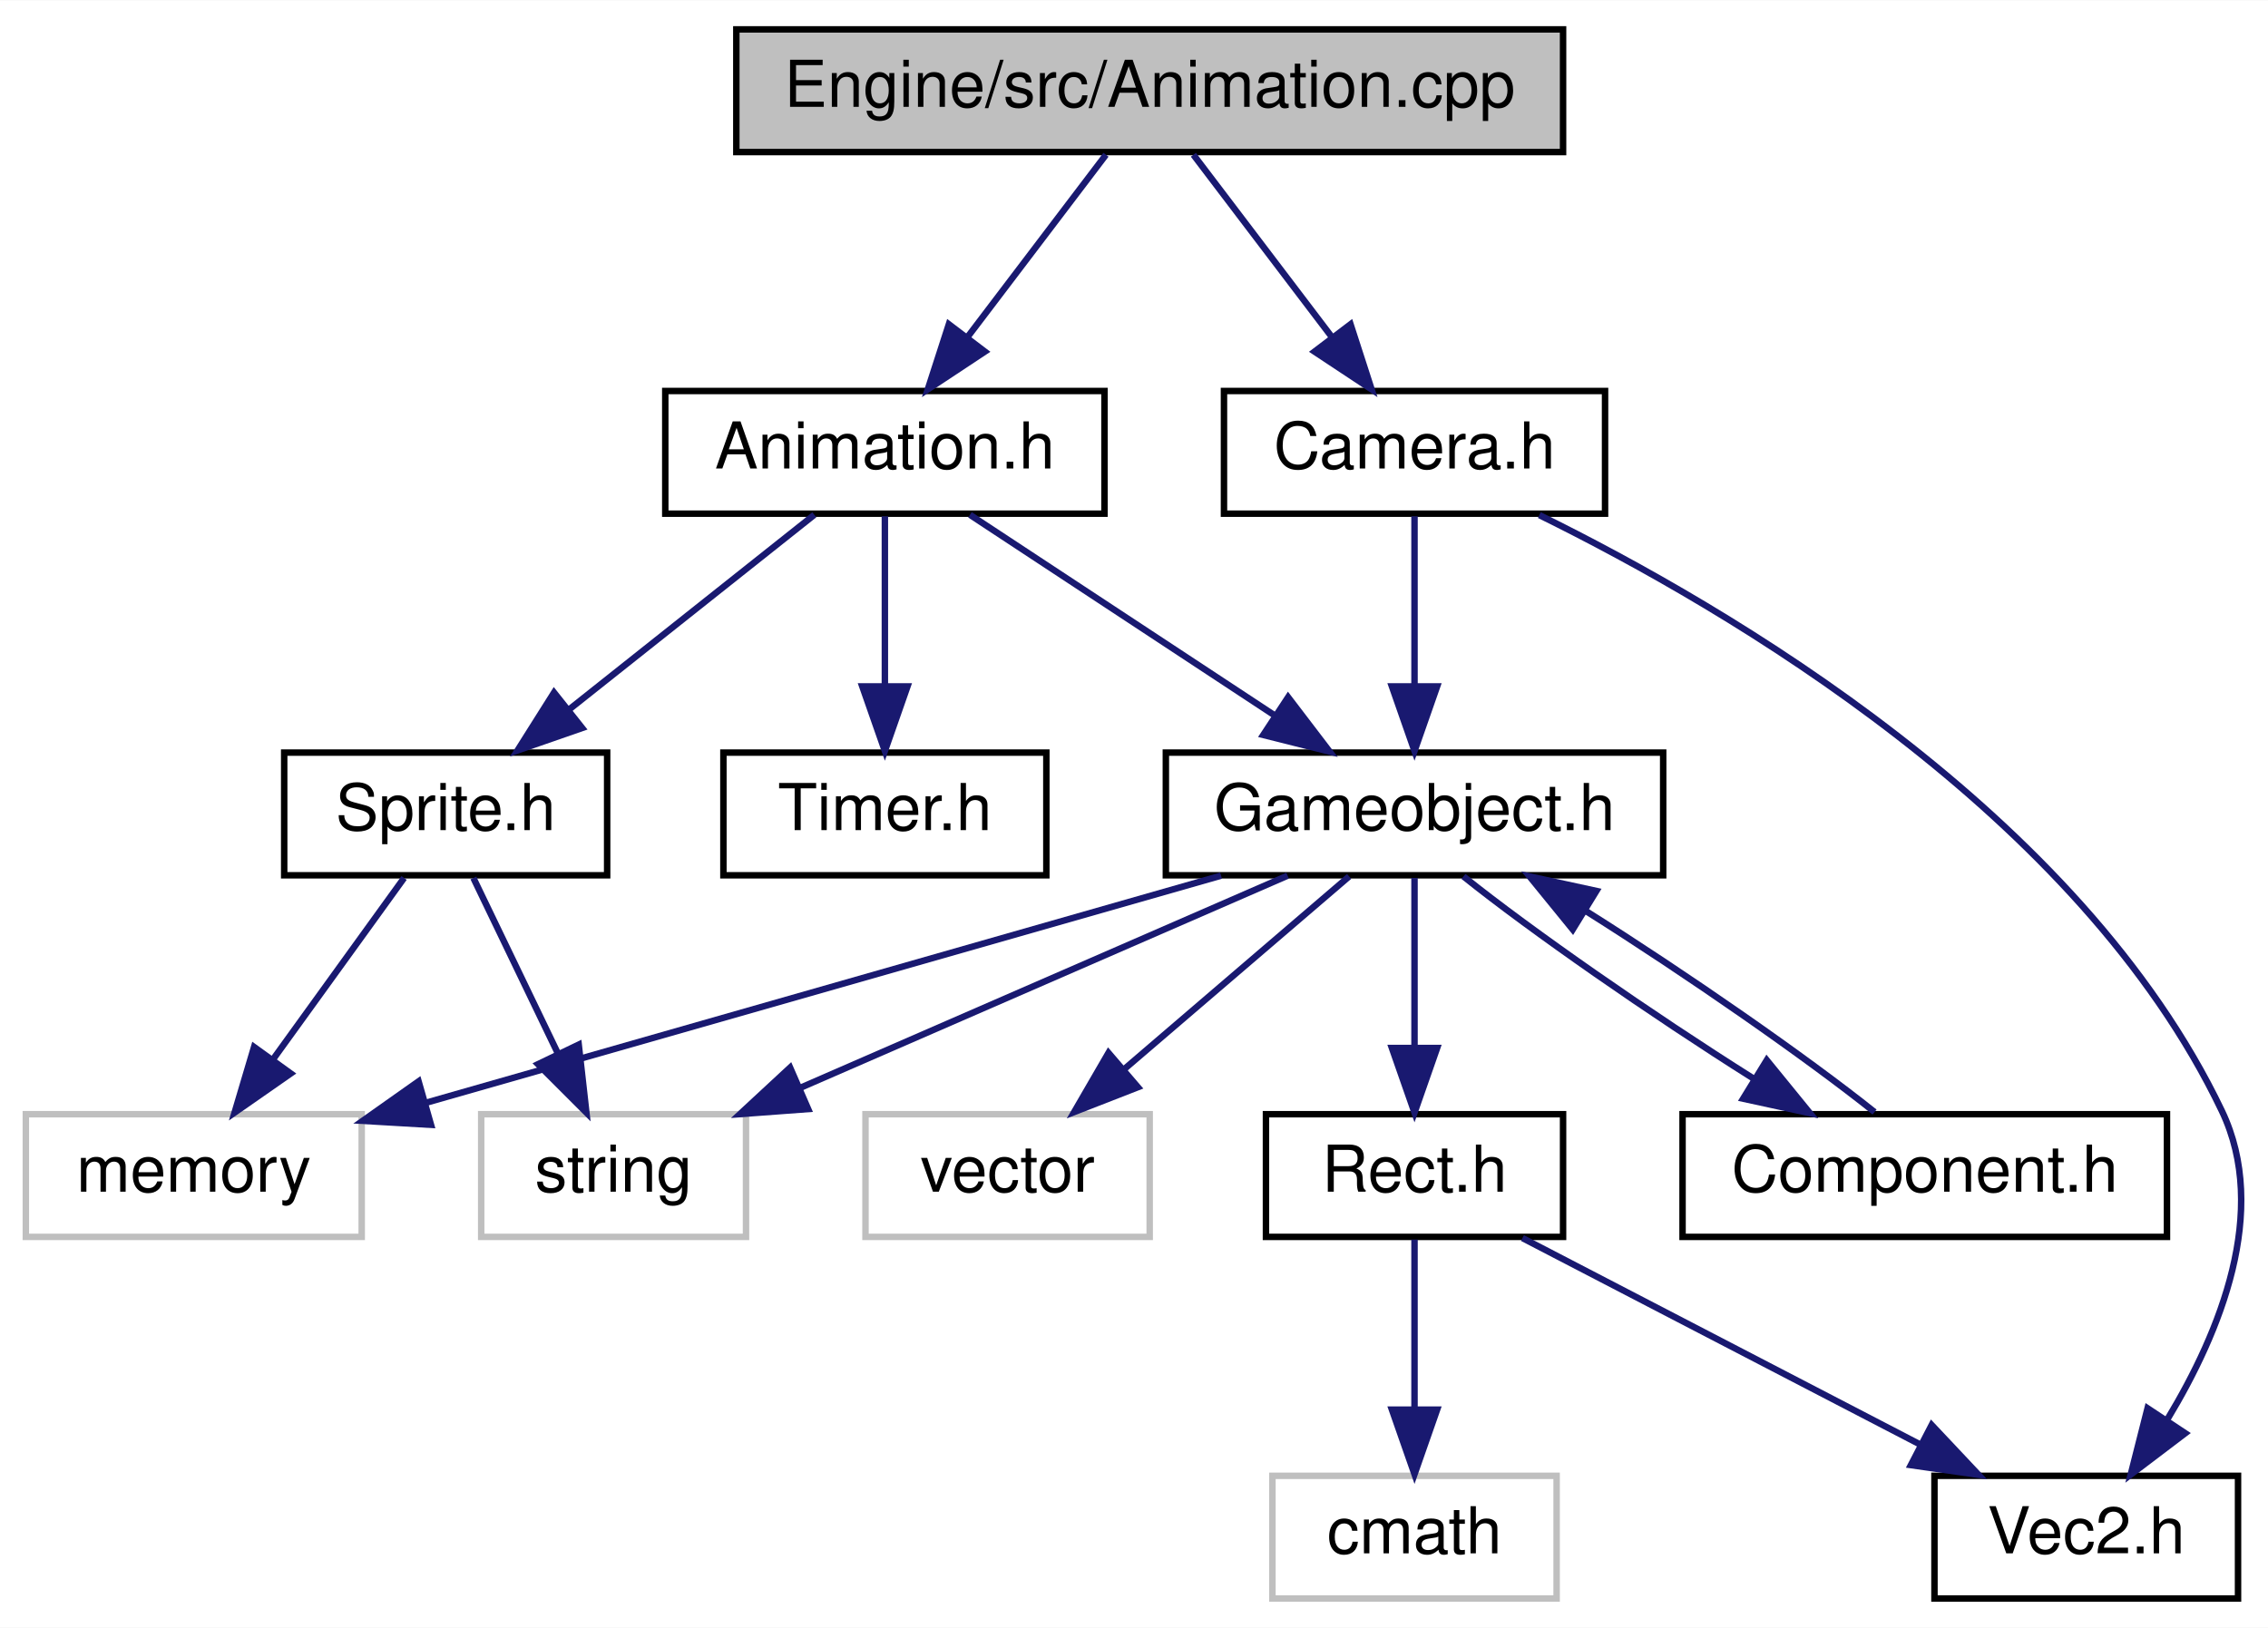
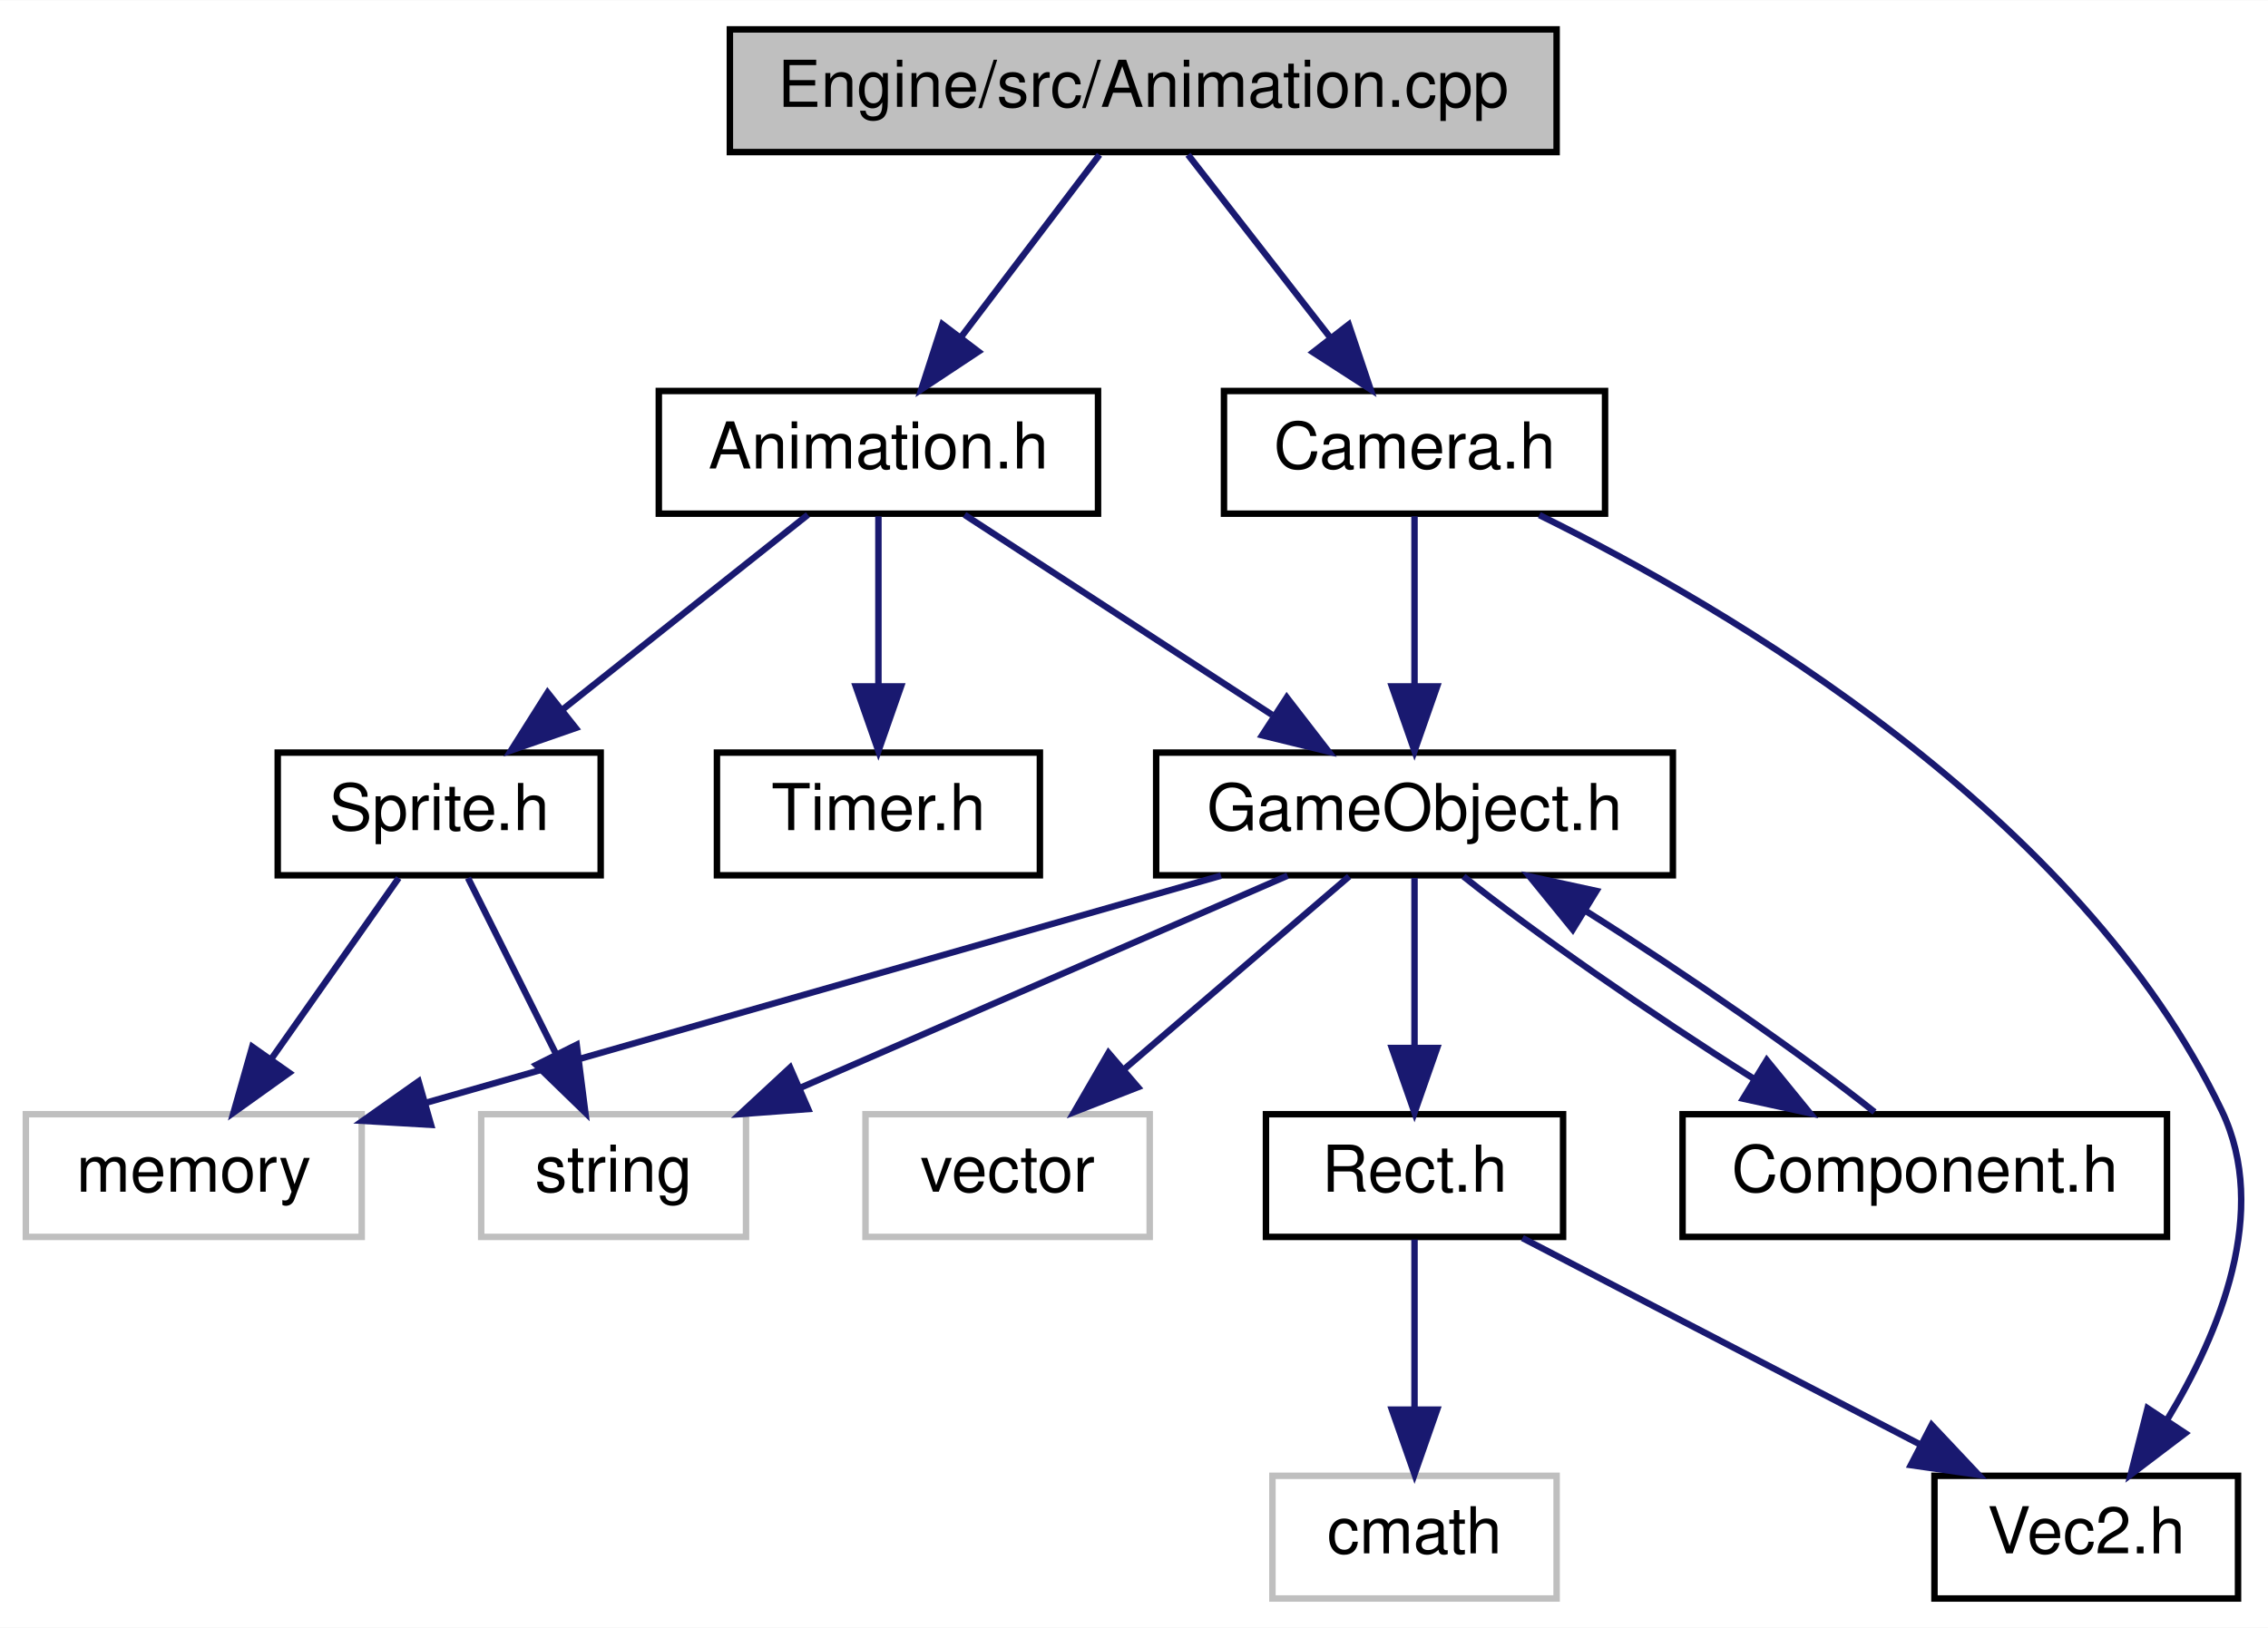
<svg xmlns="http://www.w3.org/2000/svg" xmlns:xlink="http://www.w3.org/1999/xlink" width="351pt" height="252pt" viewBox="0.00 0.00 351.14 252.00">
  <g id="graph0" class="graph" transform="scale(1 1) rotate(0) translate(4 248)">
    <polygon fill="white" stroke="none" points="-4,4 -4,-248 347.144,-248 347.144,4 -4,4" />
    <g id="node1" class="node">
-       <polygon fill="#bfbfbf" stroke="black" points="110,-224.5 110,-243.5 238,-243.5 238,-224.5 110,-224.5" />
-       <text text-anchor="middle" x="174" y="-231.5" font-family="Helvetica,sans-Serif" font-size="10.00">Engine/src/Animation.cpp</text>
+       <polygon fill="#bfbfbf" stroke="black" points="109,-224.5 109,-243.5 237,-243.5 237,-224.5 109,-224.5" />
+       <text text-anchor="middle" x="173" y="-231.5" font-family="Helvetica,sans-Serif" font-size="10.00">Engine/src/Animation.cpp</text>
    </g>
    <g id="node2" class="node">
      <g id="a_node2">
        <a xlink:href="Animation_8h.html" target="_top" xlink:title="Animation.h">
-           <polygon fill="white" stroke="black" points="99,-168.5 99,-187.5 167,-187.5 167,-168.5 99,-168.5" />
-           <text text-anchor="middle" x="133" y="-175.5" font-family="Helvetica,sans-Serif" font-size="10.00">Animation.h</text>
+           <polygon fill="white" stroke="black" points="98,-168.5 98,-187.5 166,-187.5 166,-168.5 98,-168.5" />
+           <text text-anchor="middle" x="132" y="-175.5" font-family="Helvetica,sans-Serif" font-size="10.00">Animation.h</text>
        </a>
      </g>
    </g>
    <g id="edge1" class="edge">
-       <path fill="none" stroke="midnightblue" d="M167.23,-224.083C161.438,-216.455 152.942,-205.264 145.862,-195.941" />
-       <polygon fill="midnightblue" stroke="midnightblue" points="148.479,-193.599 139.644,-187.751 142.904,-197.832 148.479,-193.599" />
+       <path fill="none" stroke="midnightblue" d="M166.23,-224.083C160.438,-216.455 151.942,-205.264 144.862,-195.941" />
+       <polygon fill="midnightblue" stroke="midnightblue" points="147.479,-193.599 138.644,-187.751 141.904,-197.832 147.479,-193.599" />
    </g>
    <g id="node13" class="node">
      <g id="a_node13">
        <a xlink:href="Camera_8h.html" target="_top" xlink:title="Camera.h">
          <polygon fill="white" stroke="black" points="185.5,-168.5 185.5,-187.5 244.5,-187.5 244.5,-168.5 185.5,-168.5" />
          <text text-anchor="middle" x="215" y="-175.5" font-family="Helvetica,sans-Serif" font-size="10.00">Camera.h</text>
        </a>
      </g>
    </g>
    <g id="edge15" class="edge">
-       <path fill="none" stroke="midnightblue" d="M180.77,-224.083C186.562,-216.455 195.058,-205.264 202.138,-195.941" />
-       <polygon fill="midnightblue" stroke="midnightblue" points="205.096,-197.832 208.356,-187.751 199.521,-193.599 205.096,-197.832" />
+       <path fill="none" stroke="midnightblue" d="M179.935,-224.083C185.929,-216.377 194.752,-205.033 202.048,-195.653" />
+       <polygon fill="midnightblue" stroke="midnightblue" points="204.817,-197.793 208.194,-187.751 199.291,-193.496 204.817,-197.793" />
    </g>
    <g id="node3" class="node">
      <g id="a_node3">
-         <a xlink:href="Gameobject_8h.html" target="_top" xlink:title="Gameobject.h">
-           <polygon fill="white" stroke="black" points="176.5,-112.5 176.5,-131.5 253.5,-131.5 253.5,-112.5 176.5,-112.5" />
-           <text text-anchor="middle" x="215" y="-119.5" font-family="Helvetica,sans-Serif" font-size="10.00">Gameobject.h</text>
+         <a xlink:href="GameObject_8h.html" target="_top" xlink:title="GameObject.h">
+           <polygon fill="white" stroke="black" points="175,-112.5 175,-131.5 255,-131.5 255,-112.5 175,-112.5" />
+           <text text-anchor="middle" x="215" y="-119.5" font-family="Helvetica,sans-Serif" font-size="10.00">GameObject.h</text>
        </a>
      </g>
    </g>
    <g id="edge2" class="edge">
-       <path fill="none" stroke="midnightblue" d="M146.175,-168.324C158.847,-159.979 178.233,-147.212 193.206,-137.352" />
-       <polygon fill="midnightblue" stroke="midnightblue" points="195.431,-140.078 201.858,-131.655 191.581,-134.231 195.431,-140.078" />
+       <path fill="none" stroke="midnightblue" d="M145.335,-168.324C158.162,-159.979 177.785,-147.212 192.94,-137.352" />
+       <polygon fill="midnightblue" stroke="midnightblue" points="195.224,-140.042 201.698,-131.655 191.407,-134.174 195.224,-140.042" />
    </g>
    <g id="node11" class="node">
      <g id="a_node11">
        <a xlink:href="Timer_8h.html" target="_top" xlink:title="Timer.h">
-           <polygon fill="white" stroke="black" points="108,-112.5 108,-131.5 158,-131.5 158,-112.5 108,-112.5" />
-           <text text-anchor="middle" x="133" y="-119.5" font-family="Helvetica,sans-Serif" font-size="10.00">Timer.h</text>
+           <polygon fill="white" stroke="black" points="107,-112.5 107,-131.5 157,-131.5 157,-112.5 107,-112.5" />
+           <text text-anchor="middle" x="132" y="-119.5" font-family="Helvetica,sans-Serif" font-size="10.00">Timer.h</text>
        </a>
      </g>
    </g>
    <g id="edge11" class="edge">
-       <path fill="none" stroke="midnightblue" d="M133,-168.083C133,-161.006 133,-150.861 133,-141.986" />
-       <polygon fill="midnightblue" stroke="midnightblue" points="136.5,-141.751 133,-131.751 129.5,-141.751 136.5,-141.751" />
+       <path fill="none" stroke="midnightblue" d="M132,-168.083C132,-161.006 132,-150.861 132,-141.986" />
+       <polygon fill="midnightblue" stroke="midnightblue" points="135.5,-141.751 132,-131.751 128.5,-141.751 135.5,-141.751" />
    </g>
    <g id="node12" class="node">
      <g id="a_node12">
        <a xlink:href="Sprite_8h.html" target="_top" xlink:title="Sprite.h">
-           <polygon fill="white" stroke="black" points="40,-112.5 40,-131.5 90,-131.5 90,-112.5 40,-112.5" />
-           <text text-anchor="middle" x="65" y="-119.5" font-family="Helvetica,sans-Serif" font-size="10.00">Sprite.h</text>
+           <polygon fill="white" stroke="black" points="39,-112.5 39,-131.5 89,-131.5 89,-112.5 39,-112.5" />
+           <text text-anchor="middle" x="64" y="-119.5" font-family="Helvetica,sans-Serif" font-size="10.00">Sprite.h</text>
        </a>
      </g>
    </g>
    <g id="edge12" class="edge">
-       <path fill="none" stroke="midnightblue" d="M122.075,-168.324C111.825,-160.185 96.279,-147.839 83.999,-138.087" />
-       <polygon fill="midnightblue" stroke="midnightblue" points="86.132,-135.312 76.124,-131.834 81.779,-140.794 86.132,-135.312" />
+       <path fill="none" stroke="midnightblue" d="M121.075,-168.324C110.825,-160.185 95.279,-147.839 82.999,-138.087" />
+       <polygon fill="midnightblue" stroke="midnightblue" points="85.132,-135.312 75.124,-131.834 80.779,-140.794 85.132,-135.312" />
    </g>
    <g id="node4" class="node">
      <polygon fill="white" stroke="#bfbfbf" points="130,-56.5 130,-75.5 174,-75.5 174,-56.5 130,-56.5" />
      <text text-anchor="middle" x="152" y="-63.5" font-family="Helvetica,sans-Serif" font-size="10.00">vector</text>
    </g>
    <g id="edge3" class="edge">
      <path fill="none" stroke="midnightblue" d="M204.878,-112.324C195.474,-104.263 181.256,-92.076 169.931,-82.37" />
      <polygon fill="midnightblue" stroke="midnightblue" points="172.177,-79.684 162.306,-75.834 167.621,-84.999 172.177,-79.684" />
    </g>
    <g id="node5" class="node">
      <polygon fill="white" stroke="#bfbfbf" points="0,-56.5 0,-75.5 52,-75.5 52,-56.5 0,-56.5" />
      <text text-anchor="middle" x="26" y="-63.5" font-family="Helvetica,sans-Serif" font-size="10.00">memory</text>
    </g>
    <g id="edge4" class="edge">
      <path fill="none" stroke="midnightblue" d="M185.052,-112.444C151.705,-102.916 97.815,-87.519 62.148,-77.328" />
      <polygon fill="midnightblue" stroke="midnightblue" points="62.732,-73.855 52.156,-74.473 60.809,-80.586 62.732,-73.855" />
    </g>
    <g id="node6" class="node">
      <g id="a_node6">
        <a xlink:href="Rect_8h.html" target="_top" xlink:title="Rect.h">
          <polygon fill="white" stroke="black" points="192,-56.5 192,-75.5 238,-75.5 238,-56.5 192,-56.5" />
          <text text-anchor="middle" x="215" y="-63.5" font-family="Helvetica,sans-Serif" font-size="10.00">Rect.h</text>
        </a>
      </g>
    </g>
    <g id="edge5" class="edge">
      <path fill="none" stroke="midnightblue" d="M215,-112.083C215,-105.006 215,-94.861 215,-85.987" />
      <polygon fill="midnightblue" stroke="midnightblue" points="218.5,-85.751 215,-75.751 211.5,-85.751 218.5,-85.751" />
    </g>
    <g id="node9" class="node">
      <polygon fill="white" stroke="#bfbfbf" points="70.5,-56.5 70.5,-75.5 111.5,-75.5 111.5,-56.5 70.5,-56.5" />
      <text text-anchor="middle" x="91" y="-63.5" font-family="Helvetica,sans-Serif" font-size="10.00">string</text>
    </g>
    <g id="edge8" class="edge">
      <path fill="none" stroke="midnightblue" d="M195.352,-112.444C175.035,-103.596 143.097,-89.688 119.902,-79.587" />
      <polygon fill="midnightblue" stroke="midnightblue" points="121.122,-76.3 110.556,-75.516 118.327,-82.718 121.122,-76.3" />
    </g>
    <g id="node10" class="node">
      <g id="a_node10">
        <a xlink:href="Component_8h.html" target="_top" xlink:title="Component.h">
          <polygon fill="white" stroke="black" points="256.5,-56.5 256.5,-75.5 331.5,-75.5 331.5,-56.5 256.5,-56.5" />
          <text text-anchor="middle" x="294" y="-63.5" font-family="Helvetica,sans-Serif" font-size="10.00">Component.h</text>
        </a>
      </g>
    </g>
    <g id="edge9" class="edge">
      <path fill="none" stroke="midnightblue" d="M222.578,-112.324C233.078,-103.9 251.695,-90.971 267.401,-81.074" />
      <polygon fill="midnightblue" stroke="midnightblue" points="269.538,-83.869 276.229,-75.654 265.875,-77.904 269.538,-83.869" />
    </g>
    <g id="node7" class="node">
      <g id="a_node7">
        <a xlink:href="Vec2_8h.html" target="_top" xlink:title="Vec2.h">
          <polygon fill="white" stroke="black" points="295.5,-0.5 295.5,-19.5 342.5,-19.5 342.5,-0.5 295.5,-0.5" />
          <text text-anchor="middle" x="319" y="-7.5" font-family="Helvetica,sans-Serif" font-size="10.00">Vec2.h</text>
        </a>
      </g>
    </g>
    <g id="edge6" class="edge">
      <path fill="none" stroke="midnightblue" d="M231.709,-56.324C248.312,-47.703 274.002,-34.364 293.22,-24.386" />
      <polygon fill="midnightblue" stroke="midnightblue" points="295.07,-27.369 302.332,-19.654 291.844,-21.157 295.07,-27.369" />
    </g>
    <g id="node8" class="node">
      <polygon fill="white" stroke="#bfbfbf" points="193,-0.5 193,-19.5 237,-19.5 237,-0.5 193,-0.5" />
      <text text-anchor="middle" x="215" y="-7.5" font-family="Helvetica,sans-Serif" font-size="10.00">cmath</text>
    </g>
    <g id="edge7" class="edge">
      <path fill="none" stroke="midnightblue" d="M215,-56.083C215,-49.006 215,-38.861 215,-29.986" />
      <polygon fill="midnightblue" stroke="midnightblue" points="218.5,-29.751 215,-19.751 211.5,-29.751 218.5,-29.751" />
    </g>
    <g id="edge10" class="edge">
      <path fill="none" stroke="midnightblue" d="M286.225,-75.834C275.687,-84.263 257.196,-97.099 241.585,-106.935" />
      <polygon fill="midnightblue" stroke="midnightblue" points="239.498,-104.109 232.808,-112.324 243.161,-110.074 239.498,-104.109" />
    </g>
    <g id="edge14" class="edge">
-       <path fill="none" stroke="midnightblue" d="M58.56,-112.083C53.051,-104.455 44.969,-93.264 38.235,-83.941" />
-       <polygon fill="midnightblue" stroke="midnightblue" points="41.013,-81.809 32.32,-75.751 35.338,-85.907 41.013,-81.809" />
+       <path fill="none" stroke="midnightblue" d="M57.725,-112.083C52.358,-104.455 44.482,-93.264 37.921,-83.941" />
+       <polygon fill="midnightblue" stroke="midnightblue" points="40.776,-81.915 32.158,-75.751 35.051,-85.943 40.776,-81.915" />
    </g>
    <g id="edge13" class="edge">
-       <path fill="none" stroke="midnightblue" d="M69.293,-112.083C72.852,-104.691 78.022,-93.953 82.424,-84.811" />
-       <polygon fill="midnightblue" stroke="midnightblue" points="85.602,-86.279 86.787,-75.751 79.295,-83.243 85.602,-86.279" />
+       <path fill="none" stroke="midnightblue" d="M68.459,-112.083C72.154,-104.691 77.523,-93.953 82.094,-84.811" />
+       <polygon fill="midnightblue" stroke="midnightblue" points="85.283,-86.261 86.624,-75.751 79.022,-83.13 85.283,-86.261" />
    </g>
    <g id="edge16" class="edge">
      <path fill="none" stroke="midnightblue" d="M215,-168.083C215,-161.006 215,-150.861 215,-141.986" />
      <polygon fill="midnightblue" stroke="midnightblue" points="218.5,-141.751 215,-131.751 211.5,-141.751 218.5,-141.751" />
    </g>
    <g id="edge17" class="edge">
      <path fill="none" stroke="midnightblue" d="M234.328,-168.284C263.575,-153.886 317.994,-122.072 340,-76 347.403,-60.5 339.706,-41.732 331.627,-28.355" />
      <polygon fill="midnightblue" stroke="midnightblue" points="334.327,-26.095 325.886,-19.692 328.492,-29.961 334.327,-26.095" />
    </g>
  </g>
</svg>
